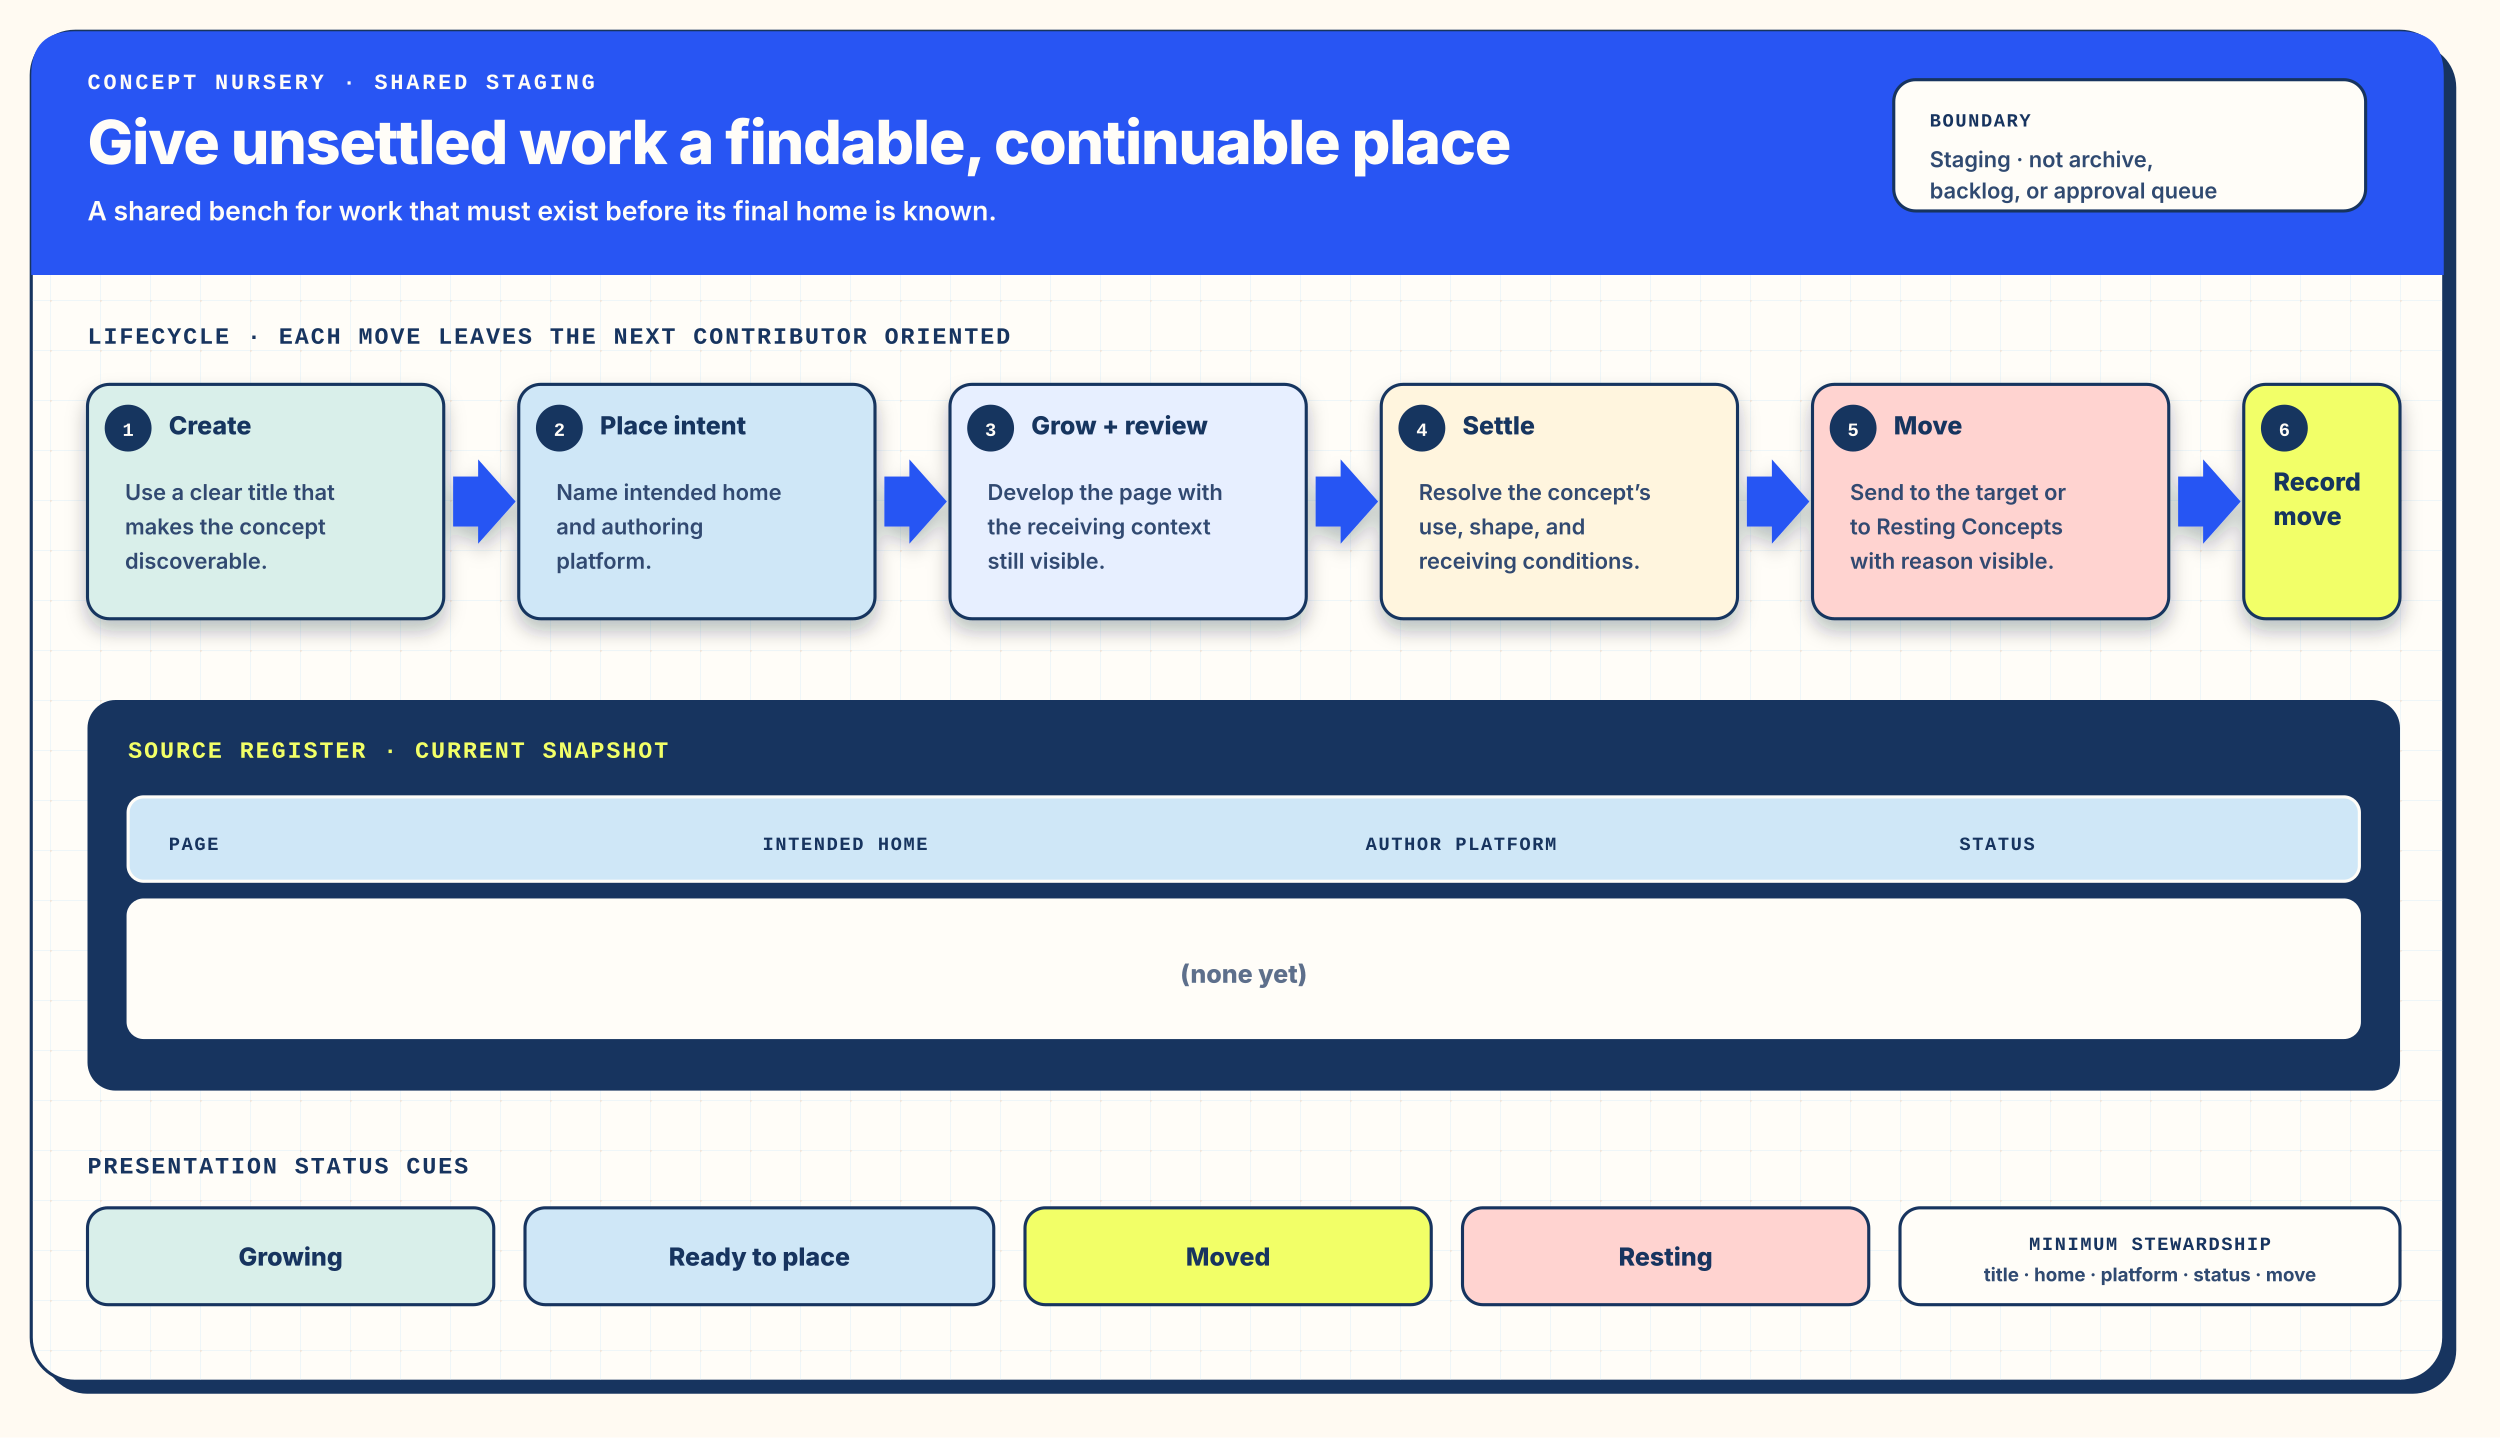
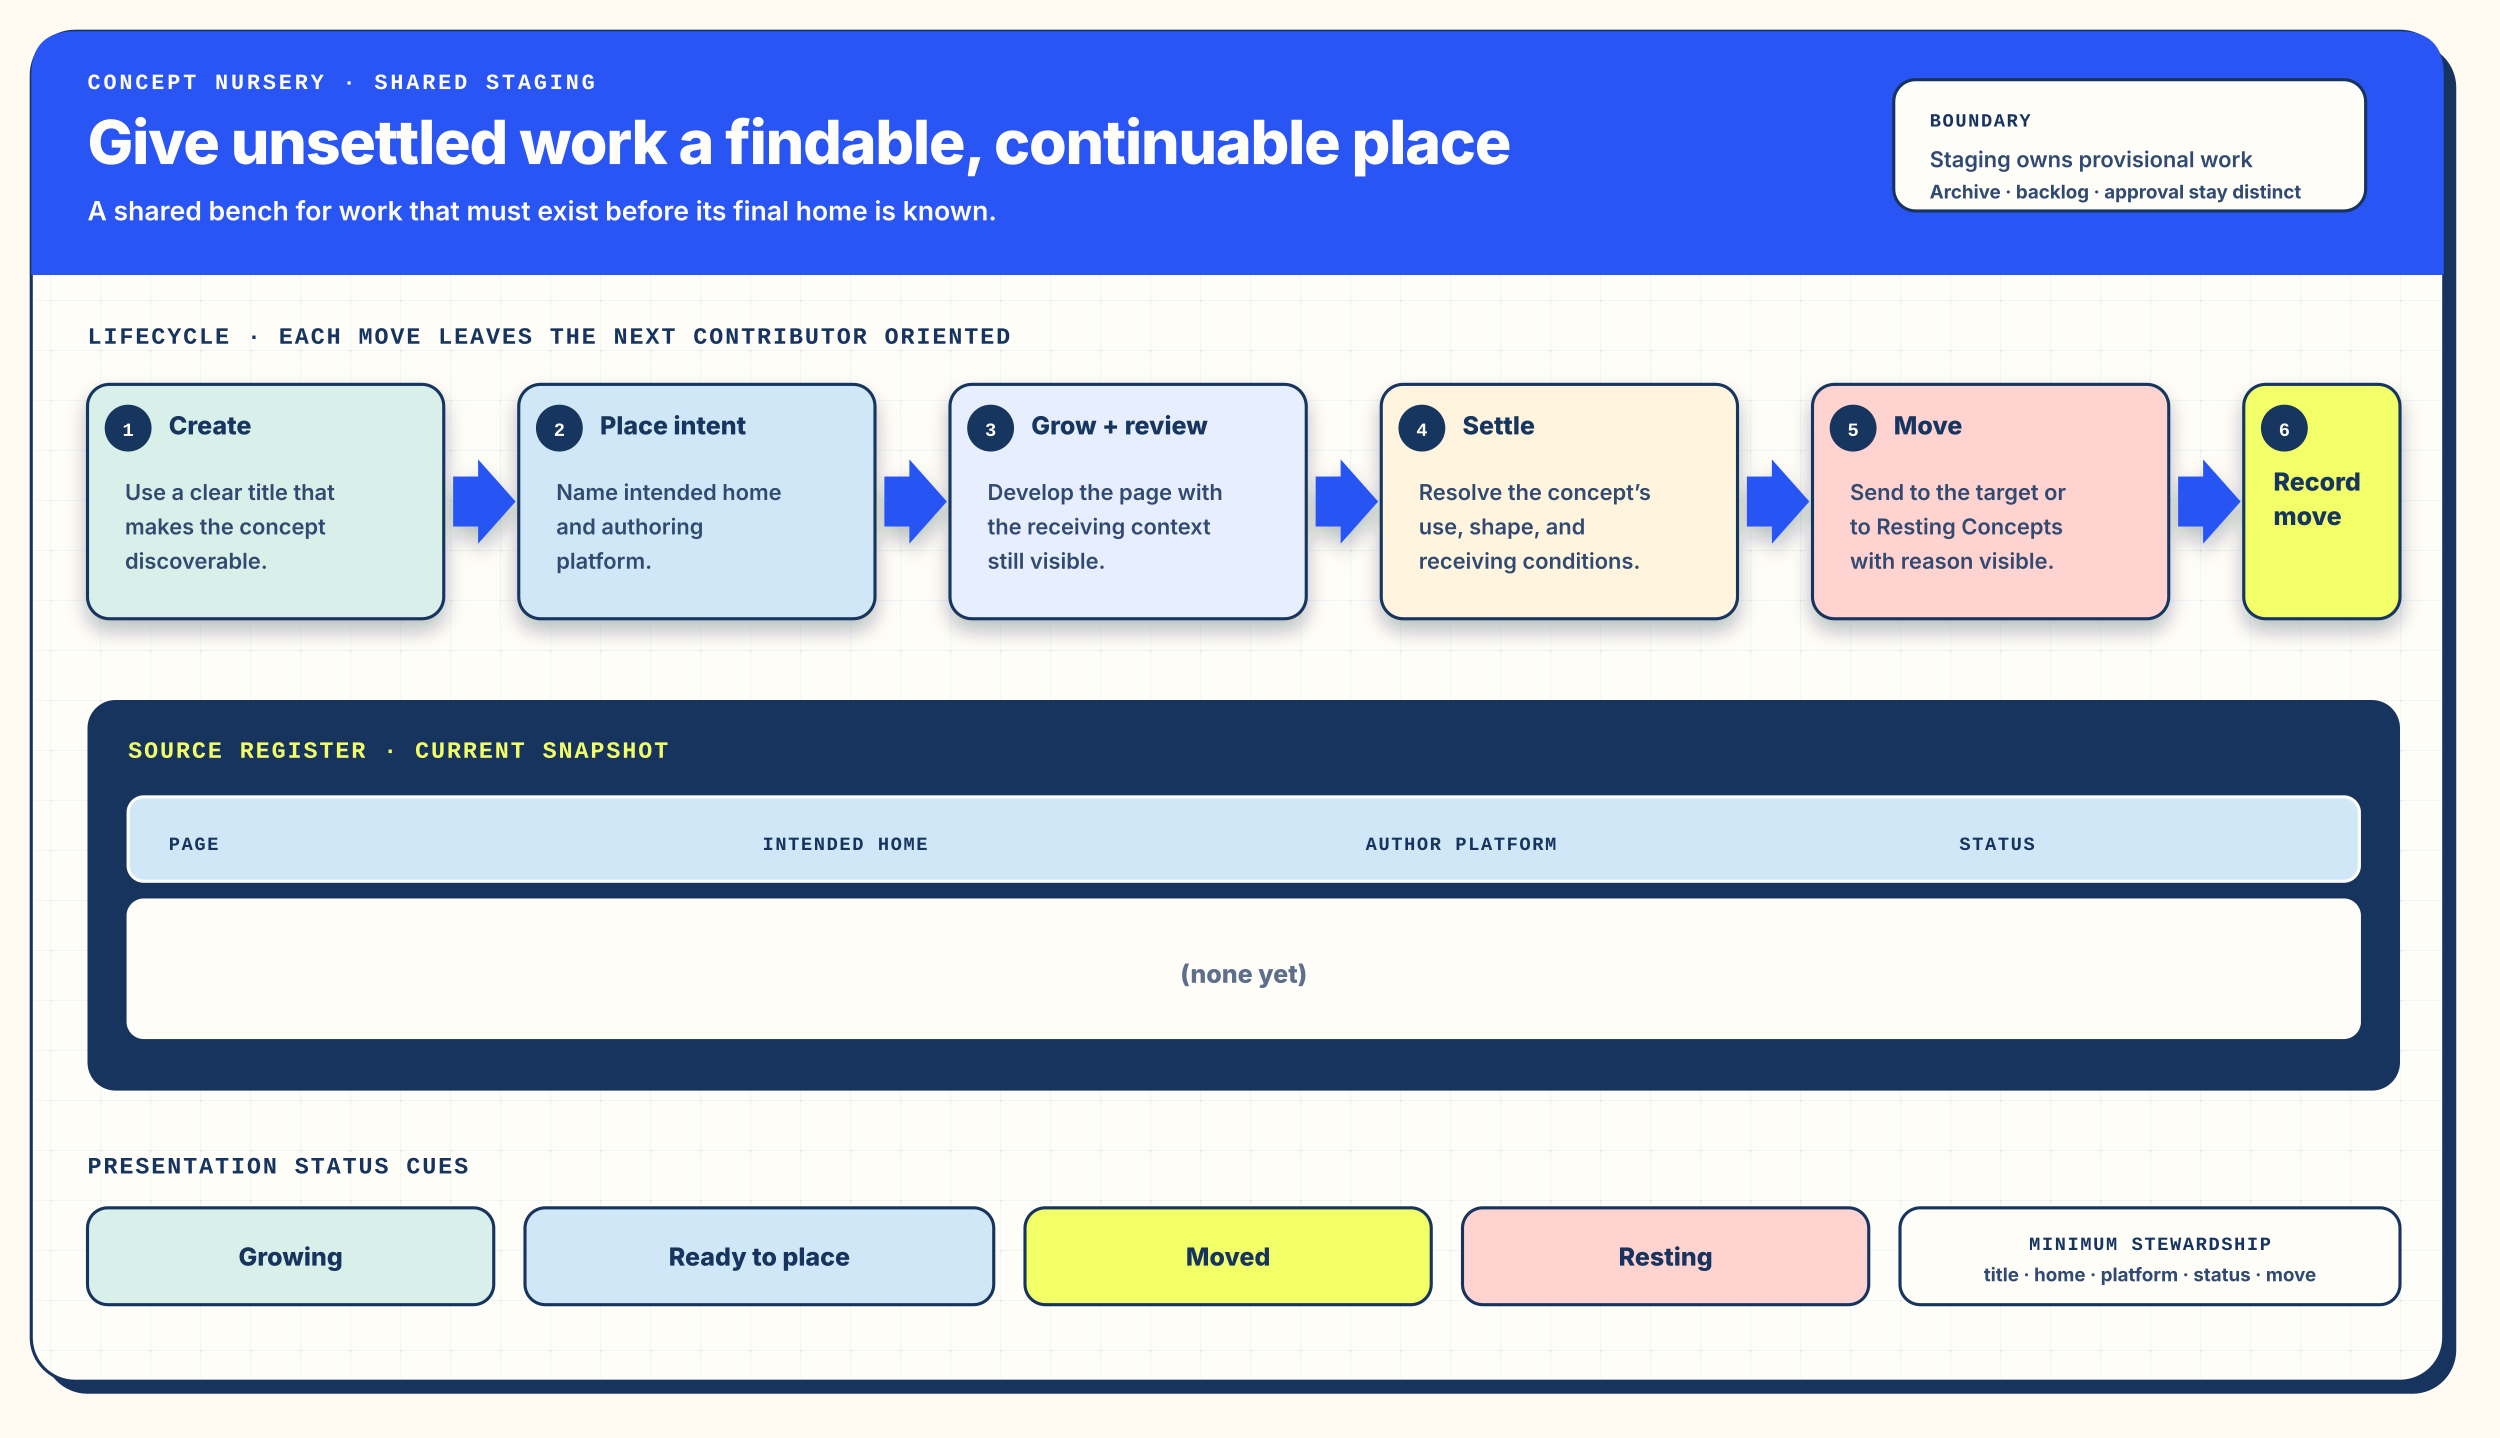
<svg xmlns="http://www.w3.org/2000/svg" width="1600" height="920" viewBox="0 0 1600 920" role="img" aria-labelledby="nursery-title nursery-desc">
  <defs>
    <pattern id="nursery-grid" width="32" height="32" patternUnits="userSpaceOnUse">
      <path d="M32 0H0V32" fill="none" stroke="#cfe7f7" stroke-opacity=".42" />
      <circle cx="0" cy="0" r="1.4" fill="#f1b88e" fill-opacity=".26" />
    </pattern>
    <filter id="nursery-shadow" x="-12%" y="-18%" width="124%" height="145%">
      <feDropShadow dx="0" dy="7" stdDeviation="6" flood-color="#071a35" flood-opacity=".27" />
    </filter>
    <style>.sans{font-family:Inter,ui-sans-serif,system-ui,-apple-system,BlinkMacSystemFont,"Segoe UI",sans-serif}.mono{font-family:"SFMono-Regular",Consolas,"Liberation Mono",monospace}.eyebrow{font-size:14px;font-weight:800;letter-spacing:1.8px}.title{font-size:39px;font-weight:820;letter-spacing:-.8px}.lead{font-size:17px;font-weight:620}.lane{font-size:15px;font-weight:850;letter-spacing:1.2px}.kicker{font-size:12px;font-weight:850;letter-spacing:1px}.card{font-size:16px;font-weight:760}.copy{font-size:14px;font-weight:620}.micro{font-size:12px;font-weight:680}.ink{fill:#17345f}.body{fill:#304a71}.white{fill:#fffdf8}.muted{fill:#5d6f8b}</style>
  </defs>
  <rect width="1600" height="920" fill="#fffaf2" />
  <rect x="28" y="28" width="1544" height="864" rx="28" fill="#17345f" />
  <rect x="20" y="20" width="1544" height="864" rx="28" fill="#fffdf8" stroke="#17345f" stroke-width="2" />
  <rect x="21" y="21" width="1542" height="862" rx="27" fill="url(#nursery-grid)" />
  <path d="M20 48Q20 20 48 20H1536Q1564 20 1564 48V176H20Z" fill="#2855f3" />
  <text x="56" y="57" class="mono eyebrow white">CONCEPT NURSERY · SHARED STAGING</text>
  <text x="56" y="105" class="sans title white">Give unsettled work a findable, continuable place</text>
  <text x="56" y="141" class="sans lead white">A shared bench for work that must exist before its final home is known.</text>
  <rect x="1212" y="51" width="302" height="84" rx="14" fill="#fffdf8" stroke="#17345f" stroke-width="2" />
  <text x="1235" y="81" class="mono kicker ink">BOUNDARY</text>
-   <text x="1235" y="107" class="sans copy body">Staging · not archive,</text>
-   <text x="1235" y="127" class="sans copy body">backlog, or approval queue</text>
+   <text x="1235" y="107" class="sans copy body">Staging owns provisional work</text>
+   <text x="1235" y="127" class="sans micro body">Archive · backlog · approval stay distinct</text>
  <g id="lifecycle" role="group" aria-labelledby="lifecycle-title">
    <text x="56" y="220" class="mono lane ink">LIFECYCLE · EACH MOVE LEAVES THE NEXT CONTRIBUTOR ORIENTED</text>
    <g filter="url(#nursery-shadow)">
      <rect x="56" y="246" width="228" height="150" rx="14" fill="#d9efea" stroke="#17345f" stroke-width="2" />
      <circle cx="82" cy="274" r="15" fill="#17345f" />
      <text x="82" y="279" text-anchor="middle" class="mono kicker white">1</text>
      <text x="108" y="278" class="sans card ink">Create</text>
      <text x="80" y="320" class="sans copy body">
        <tspan x="80">Use a clear title that</tspan>
        <tspan x="80" dy="22">makes the concept</tspan>
        <tspan x="80" dy="22">discoverable.</tspan>
      </text>
      <path d="M290 305H306V294L330 321L306 348V337H290Z" fill="#2855f3" />
      <rect x="332" y="246" width="228" height="150" rx="14" fill="#cfe7f7" stroke="#17345f" stroke-width="2" />
      <circle cx="358" cy="274" r="15" fill="#17345f" />
      <text x="358" y="279" text-anchor="middle" class="mono kicker white">2</text>
      <text x="384" y="278" class="sans card ink">Place intent</text>
      <text x="356" y="320" class="sans copy body">
        <tspan x="356">Name intended home</tspan>
        <tspan x="356" dy="22">and authoring</tspan>
        <tspan x="356" dy="22">platform.</tspan>
      </text>
      <path d="M566 305H582V294L606 321L582 348V337H566Z" fill="#2855f3" />
      <rect x="608" y="246" width="228" height="150" rx="14" fill="#e7efff" stroke="#17345f" stroke-width="2" />
      <circle cx="634" cy="274" r="15" fill="#17345f" />
      <text x="634" y="279" text-anchor="middle" class="mono kicker white">3</text>
      <text x="660" y="278" class="sans card ink">Grow + review</text>
      <text x="632" y="320" class="sans copy body">
        <tspan x="632">Develop the page with</tspan>
        <tspan x="632" dy="22">the receiving context</tspan>
        <tspan x="632" dy="22">still visible.</tspan>
      </text>
      <path d="M842 305H858V294L882 321L858 348V337H842Z" fill="#2855f3" />
      <rect x="884" y="246" width="228" height="150" rx="14" fill="#fff5de" stroke="#17345f" stroke-width="2" />
      <circle cx="910" cy="274" r="15" fill="#17345f" />
      <text x="910" y="279" text-anchor="middle" class="mono kicker white">4</text>
      <text x="936" y="278" class="sans card ink">Settle</text>
      <text x="908" y="320" class="sans copy body">
        <tspan x="908">Resolve the concept’s</tspan>
        <tspan x="908" dy="22">use, shape, and</tspan>
        <tspan x="908" dy="22">receiving conditions.</tspan>
      </text>
      <path d="M1118 305H1134V294L1158 321L1134 348V337H1118Z" fill="#2855f3" />
      <rect x="1160" y="246" width="228" height="150" rx="14" fill="#ffd3d0" stroke="#17345f" stroke-width="2" />
      <circle cx="1186" cy="274" r="15" fill="#17345f" />
      <text x="1186" y="279" text-anchor="middle" class="mono kicker white">5</text>
      <text x="1212" y="278" class="sans card ink">Move</text>
      <text x="1184" y="320" class="sans copy body">
        <tspan x="1184">Send to the target or</tspan>
        <tspan x="1184" dy="22">to Resting Concepts</tspan>
        <tspan x="1184" dy="22">with reason visible.</tspan>
      </text>
      <path d="M1394 305H1410V294L1434 321L1410 348V337H1394Z" fill="#2855f3" />
      <rect x="1436" y="246" width="100" height="150" rx="14" fill="#f2ff67" stroke="#17345f" stroke-width="2" />
      <circle cx="1462" cy="274" r="15" fill="#17345f" />
      <text x="1462" y="279" text-anchor="middle" class="mono kicker white">6</text>
      <text x="1455" y="314" class="sans card ink">
        <tspan x="1455">Record</tspan>
        <tspan x="1455" dy="22">move</tspan>
      </text>
    </g>
  </g>
  <g id="register" role="group" aria-labelledby="register-title">
    <rect x="56" y="448" width="1480" height="250" rx="18" fill="#17345f" />
    <text x="82" y="485" class="mono lane" fill="#f2ff67">SOURCE REGISTER · CURRENT SNAPSHOT</text>
    <rect x="82" y="510" width="1428" height="54" rx="10" fill="#cfe7f7" stroke="#fffdf8" stroke-width="2" />
    <text x="108" y="544" class="mono kicker ink">PAGE</text>
    <text x="488" y="544" class="mono kicker ink">INTENDED HOME</text>
    <text x="874" y="544" class="mono kicker ink">AUTHOR PLATFORM</text>
    <text x="1254" y="544" class="mono kicker ink">STATUS</text>
    <rect x="82" y="576" width="1428" height="88" rx="10" fill="#fffdf8" stroke="#fffdf8" stroke-width="2" />
    <text x="796" y="629" text-anchor="middle" class="sans card muted">(none yet)</text>
  </g>
  <g id="status-key" role="group" aria-labelledby="status-title">
    <text x="56" y="751" class="mono lane ink">PRESENTATION STATUS CUES</text>
    <rect x="56" y="773" width="260" height="62" rx="13" fill="#d9efea" stroke="#17345f" stroke-width="2" />
    <text x="186" y="810" text-anchor="middle" class="sans card ink">Growing</text>
    <rect x="336" y="773" width="300" height="62" rx="13" fill="#cfe7f7" stroke="#17345f" stroke-width="2" />
    <text x="486" y="810" text-anchor="middle" class="sans card ink">Ready to place</text>
    <rect x="656" y="773" width="260" height="62" rx="13" fill="#f2ff67" stroke="#17345f" stroke-width="2" />
    <text x="786" y="810" text-anchor="middle" class="sans card ink">Moved</text>
    <rect x="936" y="773" width="260" height="62" rx="13" fill="#ffd3d0" stroke="#17345f" stroke-width="2" />
    <text x="1066" y="810" text-anchor="middle" class="sans card ink">Resting</text>
    <rect x="1216" y="773" width="320" height="62" rx="13" fill="#fffdf8" stroke="#17345f" stroke-width="2" />
    <text x="1376" y="800" text-anchor="middle" class="mono kicker ink">MINIMUM STEWARDSHIP</text>
    <text x="1376" y="820" text-anchor="middle" class="sans micro body">title · home · platform · status · move</text>
  </g>
</svg>
